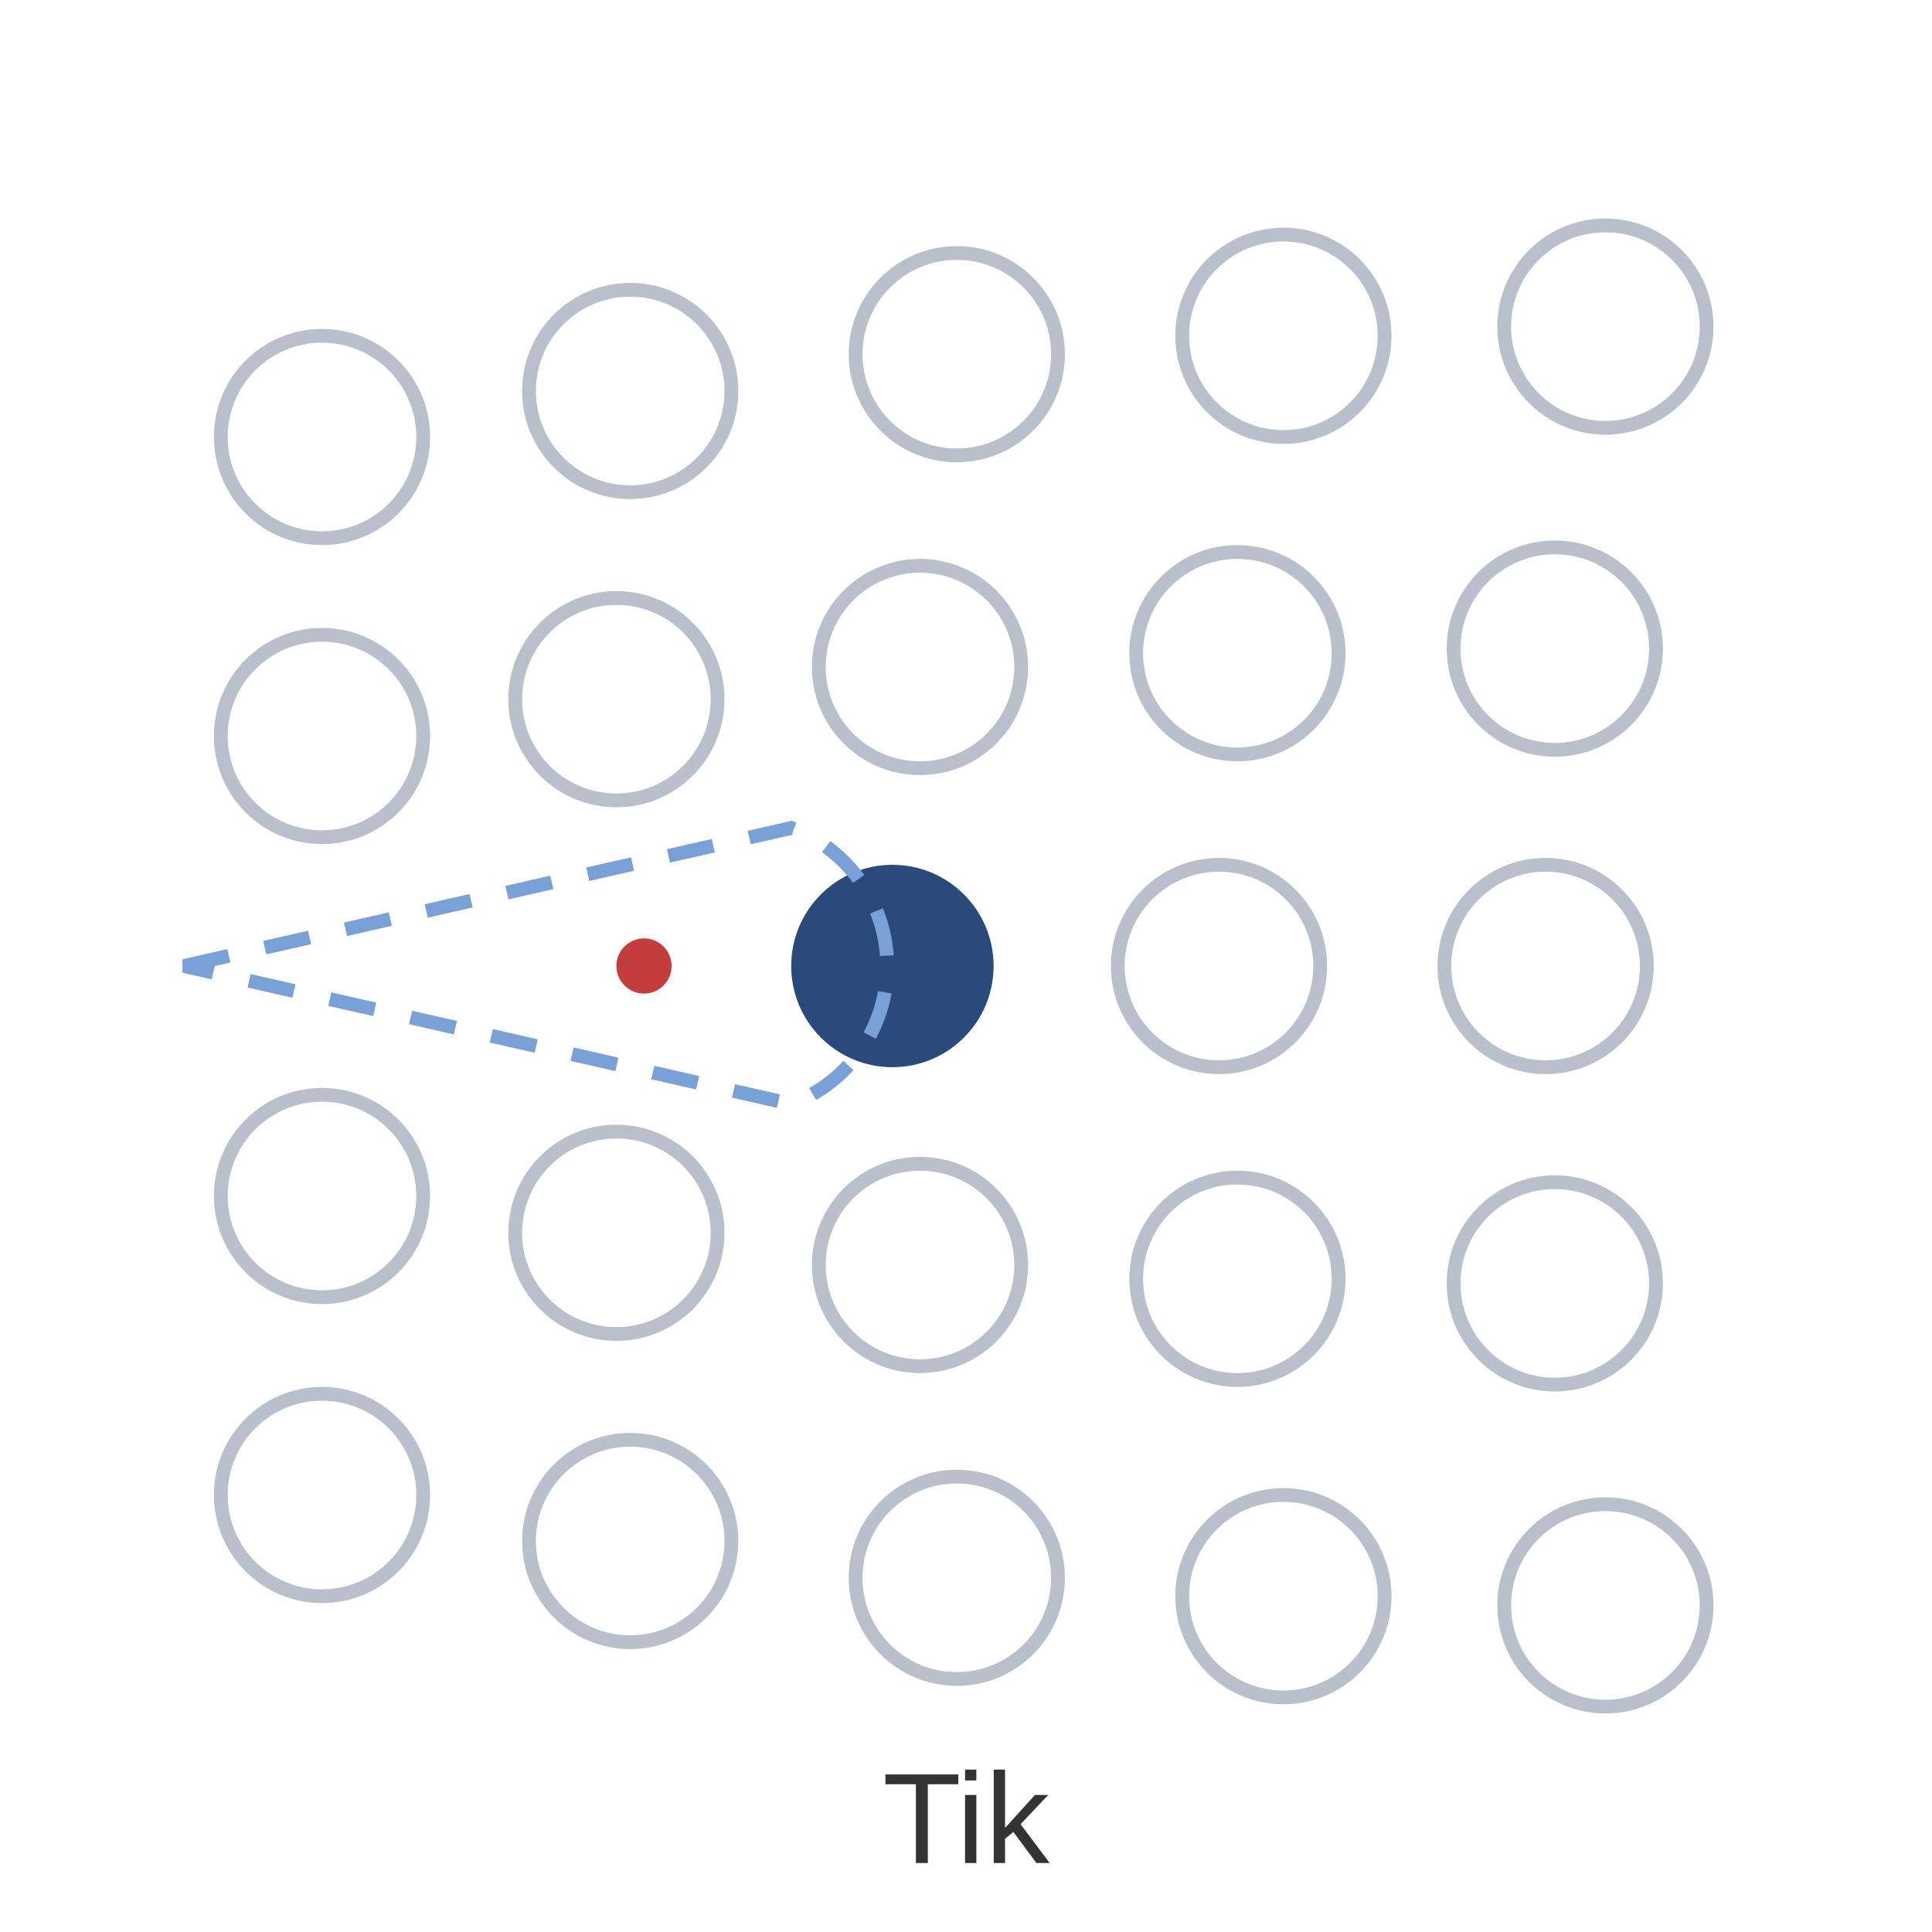
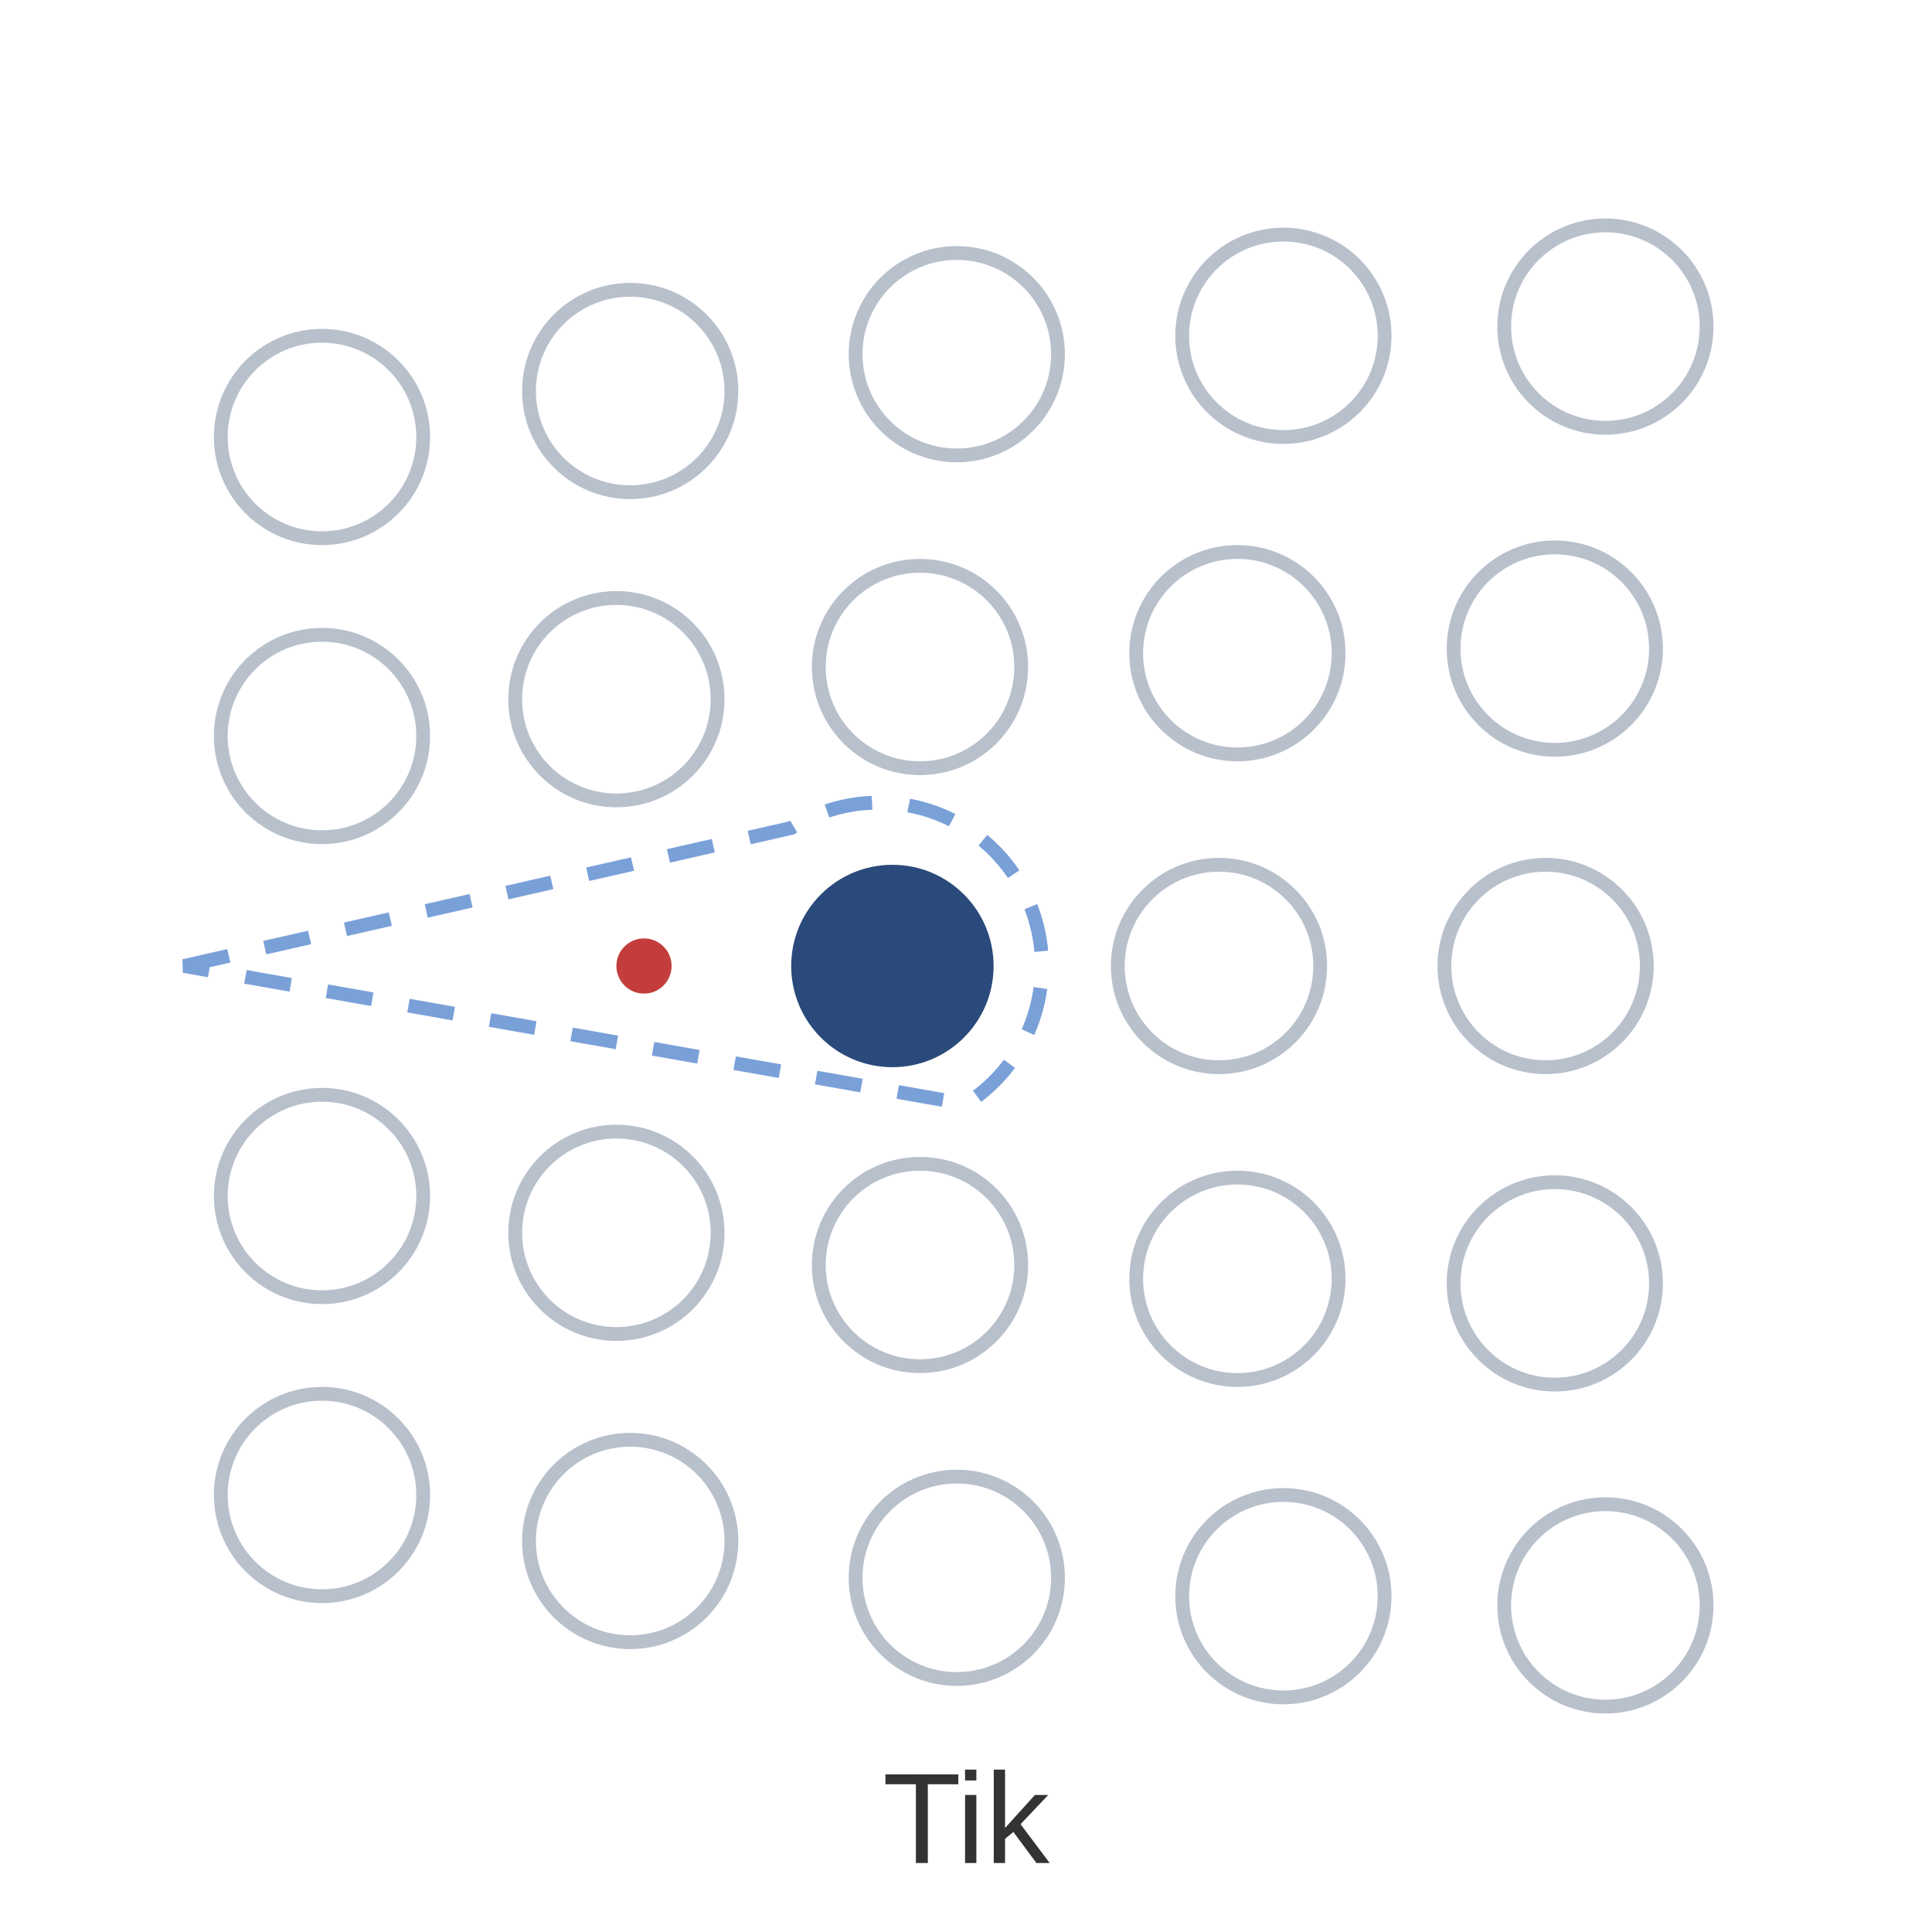
<svg xmlns="http://www.w3.org/2000/svg" width="420" height="420" viewBox="0 0 420 420">
  <rect width="100%" height="100%" fill="white" />
  <g fill="none" stroke="#b8c0cc" stroke-width="3">
    <circle cx="70" cy="95" r="22" />
    <circle cx="137" cy="85" r="22" />
    <circle cx="208" cy="77" r="22" />
    <circle cx="279" cy="73" r="22" />
    <circle cx="349" cy="71" r="22" />
    <circle cx="70" cy="160" r="22" />
    <circle cx="134" cy="152" r="22" />
    <circle cx="200" cy="145" r="22" />
    <circle cx="269" cy="142" r="22" />
    <circle cx="338" cy="141" r="22" />
    <circle cx="265" cy="210" r="22" />
    <circle cx="336" cy="210" r="22" />
    <circle cx="70" cy="260" r="22" />
    <circle cx="134" cy="268" r="22" />
    <circle cx="200" cy="275" r="22" />
    <circle cx="269" cy="278" r="22" />
    <circle cx="338" cy="279" r="22" />
    <circle cx="70" cy="325" r="22" />
    <circle cx="137" cy="335" r="22" />
    <circle cx="208" cy="343" r="22" />
    <circle cx="279" cy="347" r="22" />
    <circle cx="349" cy="349" r="22" />
  </g>
  <circle cx="194" cy="210" r="22" fill="#294a7a" />
  <circle cx="140" cy="210" r="6" fill="#c43d3d" />
-   <path d="   M 40 210   L 172 180   A 32 32 0 0 1 172 240   Z" fill="none" stroke="#7aa0d8" stroke-width="3" stroke-dasharray="10 8" />
+   <path d="   M 40 210   L 172 180   A 32 32 0 0 1 210 240   Z" fill="none" stroke="#7aa0d8" stroke-width="3" stroke-dasharray="10 8" />
  <text x="210" y="405" text-anchor="middle" font-family="Arial, sans-serif" font-size="28" fill="#333">
    Tik
  </text>
</svg>
